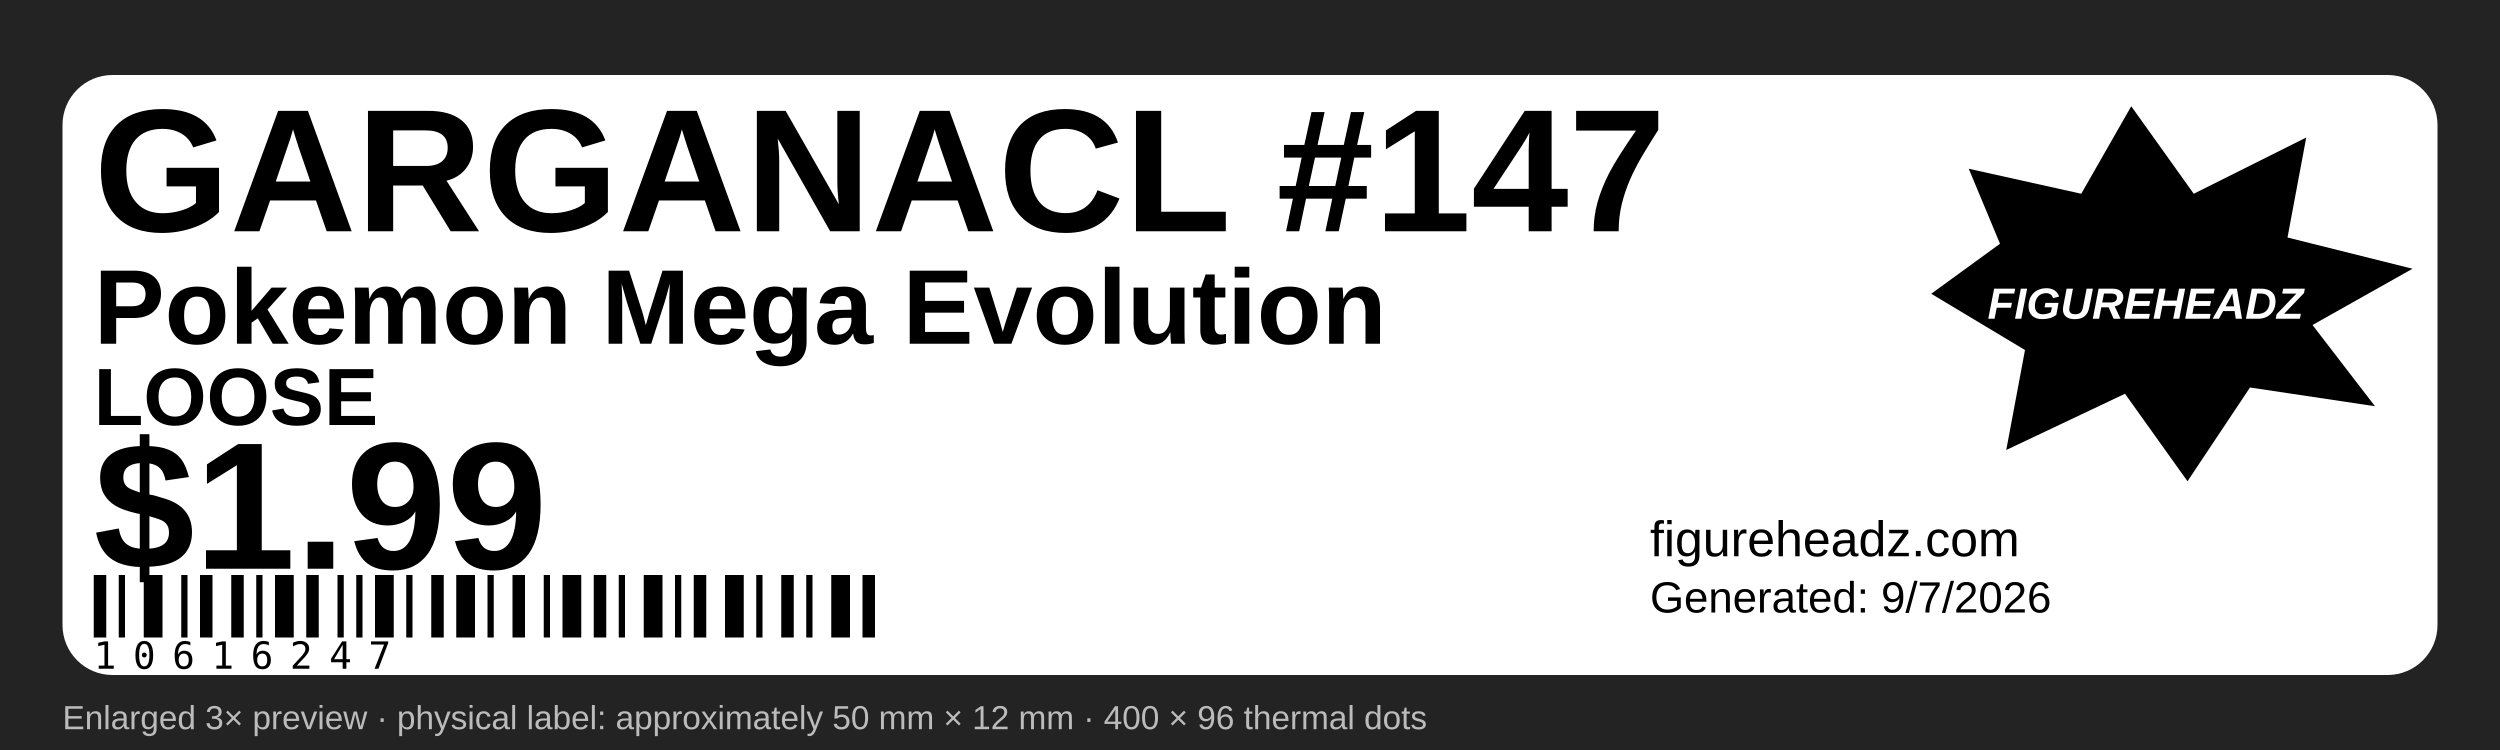
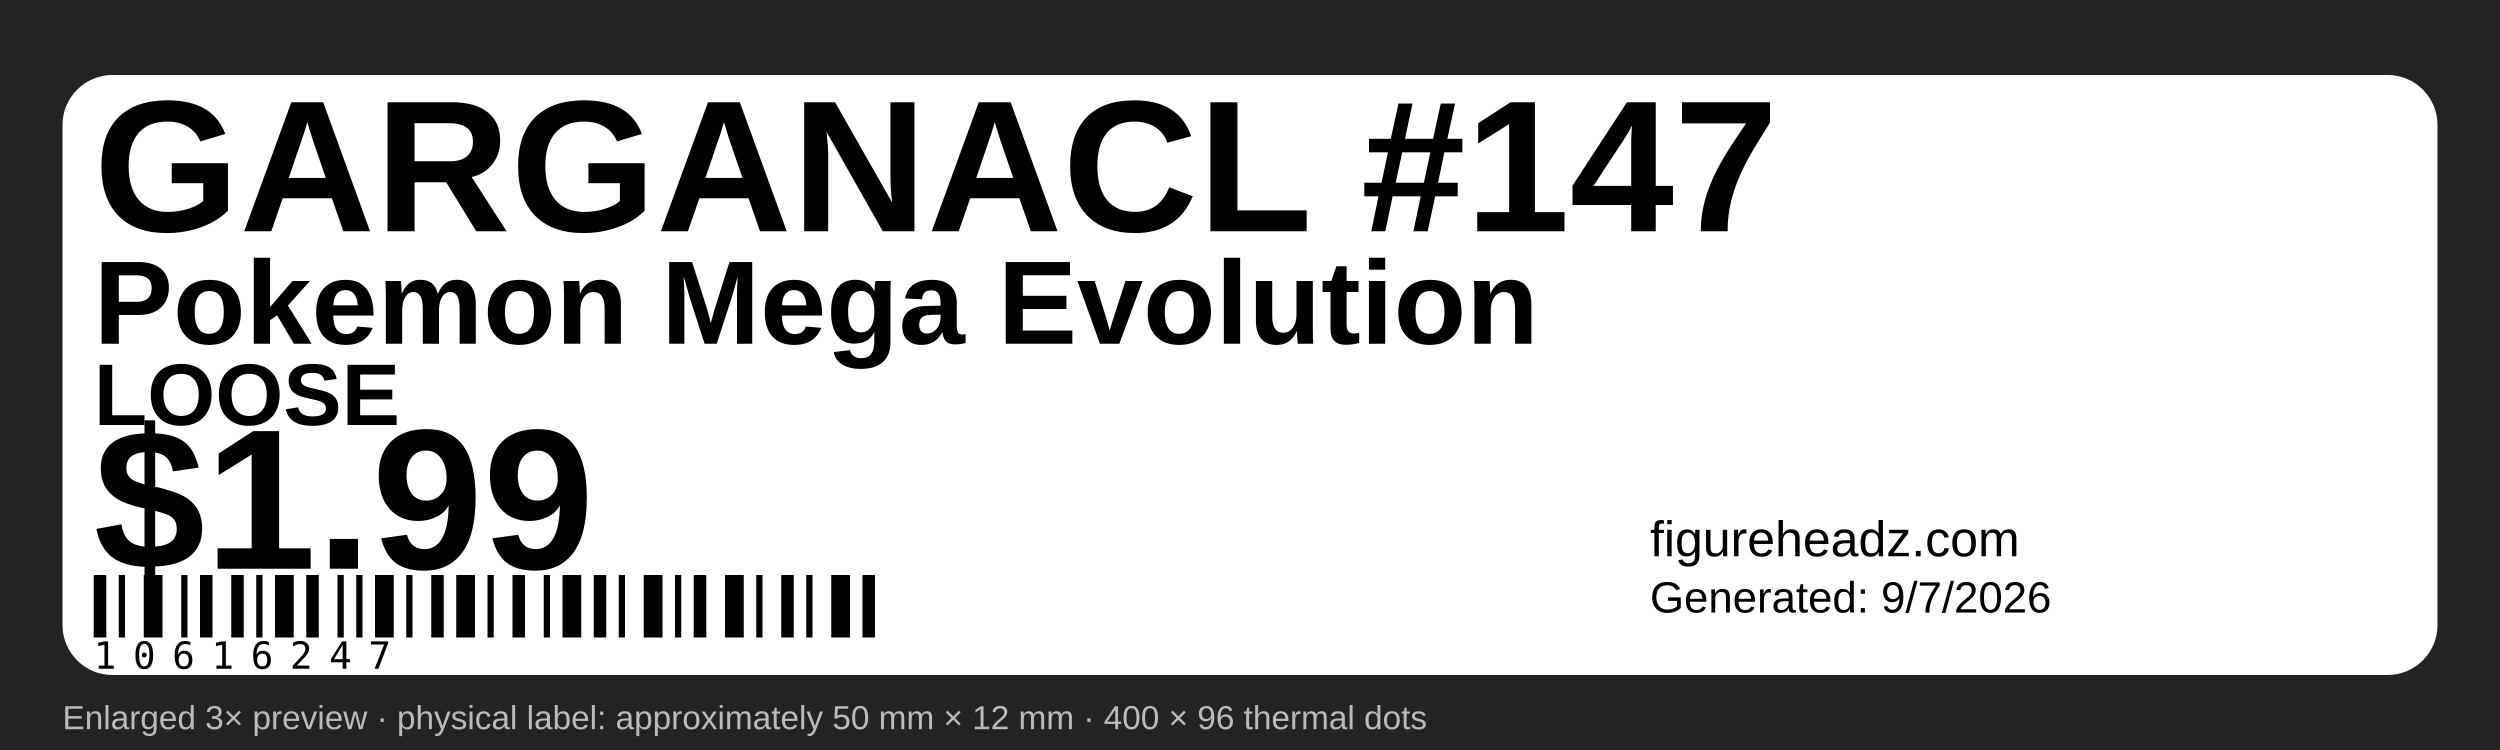
<svg xmlns="http://www.w3.org/2000/svg" width="1200" height="360" viewBox="0 0 1200 360">
  <rect width="1200" height="360" fill="#232323" />
  <rect x="30" y="36" width="1140" height="288" rx="24" fill="#fff" />
-   <text x="45" y="111" fill="#000" font-family="Arial,sans-serif" font-size="84" font-weight="900">GARGANACL #147</text>
-   <text x="45" y="165" fill="#000" font-family="Arial,sans-serif" font-size="51" font-weight="800">Pokemon Mega Evolution</text>
-   <text x="45" y="204" fill="#000" font-family="Arial,sans-serif" font-size="39" font-weight="700">LOOSE</text>
-   <text x="45" y="273" fill="#000" font-family="Arial,sans-serif" font-size="87" font-weight="900">$1.99</text>
-   <path d="M927 141 L960 117 L945 81 L999 93 L1023 51 L1053 93 L1107 66            L1098 114 L1158 129 L1110 156 L1140 195 L1080 186 L1050 231            L1020 189 L963 216 L972 168 Z" fill="#000" />
-   <text x="954" y="153" fill="#fff" font-family="Arial Narrow,Arial,sans-serif" font-size="21" font-style="italic" font-weight="900">FIGUREHEADZ</text>
+   <text x="45" y="111" fill="#000" font-family="Arial,sans-serif" font-size="90" font-weight="900">GARGANACL #147</text>
+   <text x="45" y="165" fill="#000" font-family="Arial,sans-serif" font-size="57" font-weight="800">Pokemon Mega Evolution</text>
+   <text x="45" y="204" fill="#000" font-family="Arial,sans-serif" font-size="42" font-weight="700">LOOSE</text>
+   <text x="45" y="273" fill="#000" font-family="Arial,sans-serif" font-size="96" font-weight="900">$1.99</text>
  <g fill="#000">
    <rect x="45" y="276" width="6" height="30" />
    <rect x="57" y="276" width="3" height="30" />
    <rect x="69" y="276" width="9" height="30" />
    <rect x="87" y="276" width="3" height="30" />
    <rect x="96" y="276" width="6" height="30" />
    <rect x="111" y="276" width="6" height="30" />
    <rect x="123" y="276" width="3" height="30" />
    <rect x="132" y="276" width="9" height="30" />
    <rect x="147" y="276" width="6" height="30" />
    <rect x="162" y="276" width="3" height="30" />
    <rect x="171" y="276" width="3" height="30" />
    <rect x="180" y="276" width="9" height="30" />
    <rect x="195" y="276" width="3" height="30" />
    <rect x="207" y="276" width="6" height="30" />
    <rect x="219" y="276" width="9" height="30" />
    <rect x="234" y="276" width="3" height="30" />
    <rect x="246" y="276" width="6" height="30" />
    <rect x="261" y="276" width="3" height="30" />
    <rect x="270" y="276" width="9" height="30" />
    <rect x="285" y="276" width="6" height="30" />
    <rect x="297" y="276" width="3" height="30" />
    <rect x="309" y="276" width="9" height="30" />
    <rect x="324" y="276" width="3" height="30" />
    <rect x="333" y="276" width="6" height="30" />
    <rect x="348" y="276" width="9" height="30" />
    <rect x="363" y="276" width="3" height="30" />
    <rect x="375" y="276" width="6" height="30" />
    <rect x="387" y="276" width="3" height="30" />
    <rect x="399" y="276" width="9" height="30" />
    <rect x="414" y="276" width="6" height="30" />
  </g>
  <text x="792" y="267" fill="#000" font-family="Arial,sans-serif" font-size="24">figureheadz.com</text>
  <text x="792" y="294" fill="#000" font-family="Arial,sans-serif" font-size="21">Generated: 9/7/2026</text>
  <text x="45" y="321" fill="#000" font-family="monospace" font-size="18" letter-spacing="8">10616247</text>
  <text x="30" y="350" fill="#bbb" font-family="Arial,sans-serif" font-size="16">
    Enlarged 3× preview · physical label: approximately 50 mm × 12 mm · 400 × 96 thermal dots
  </text>
</svg>
